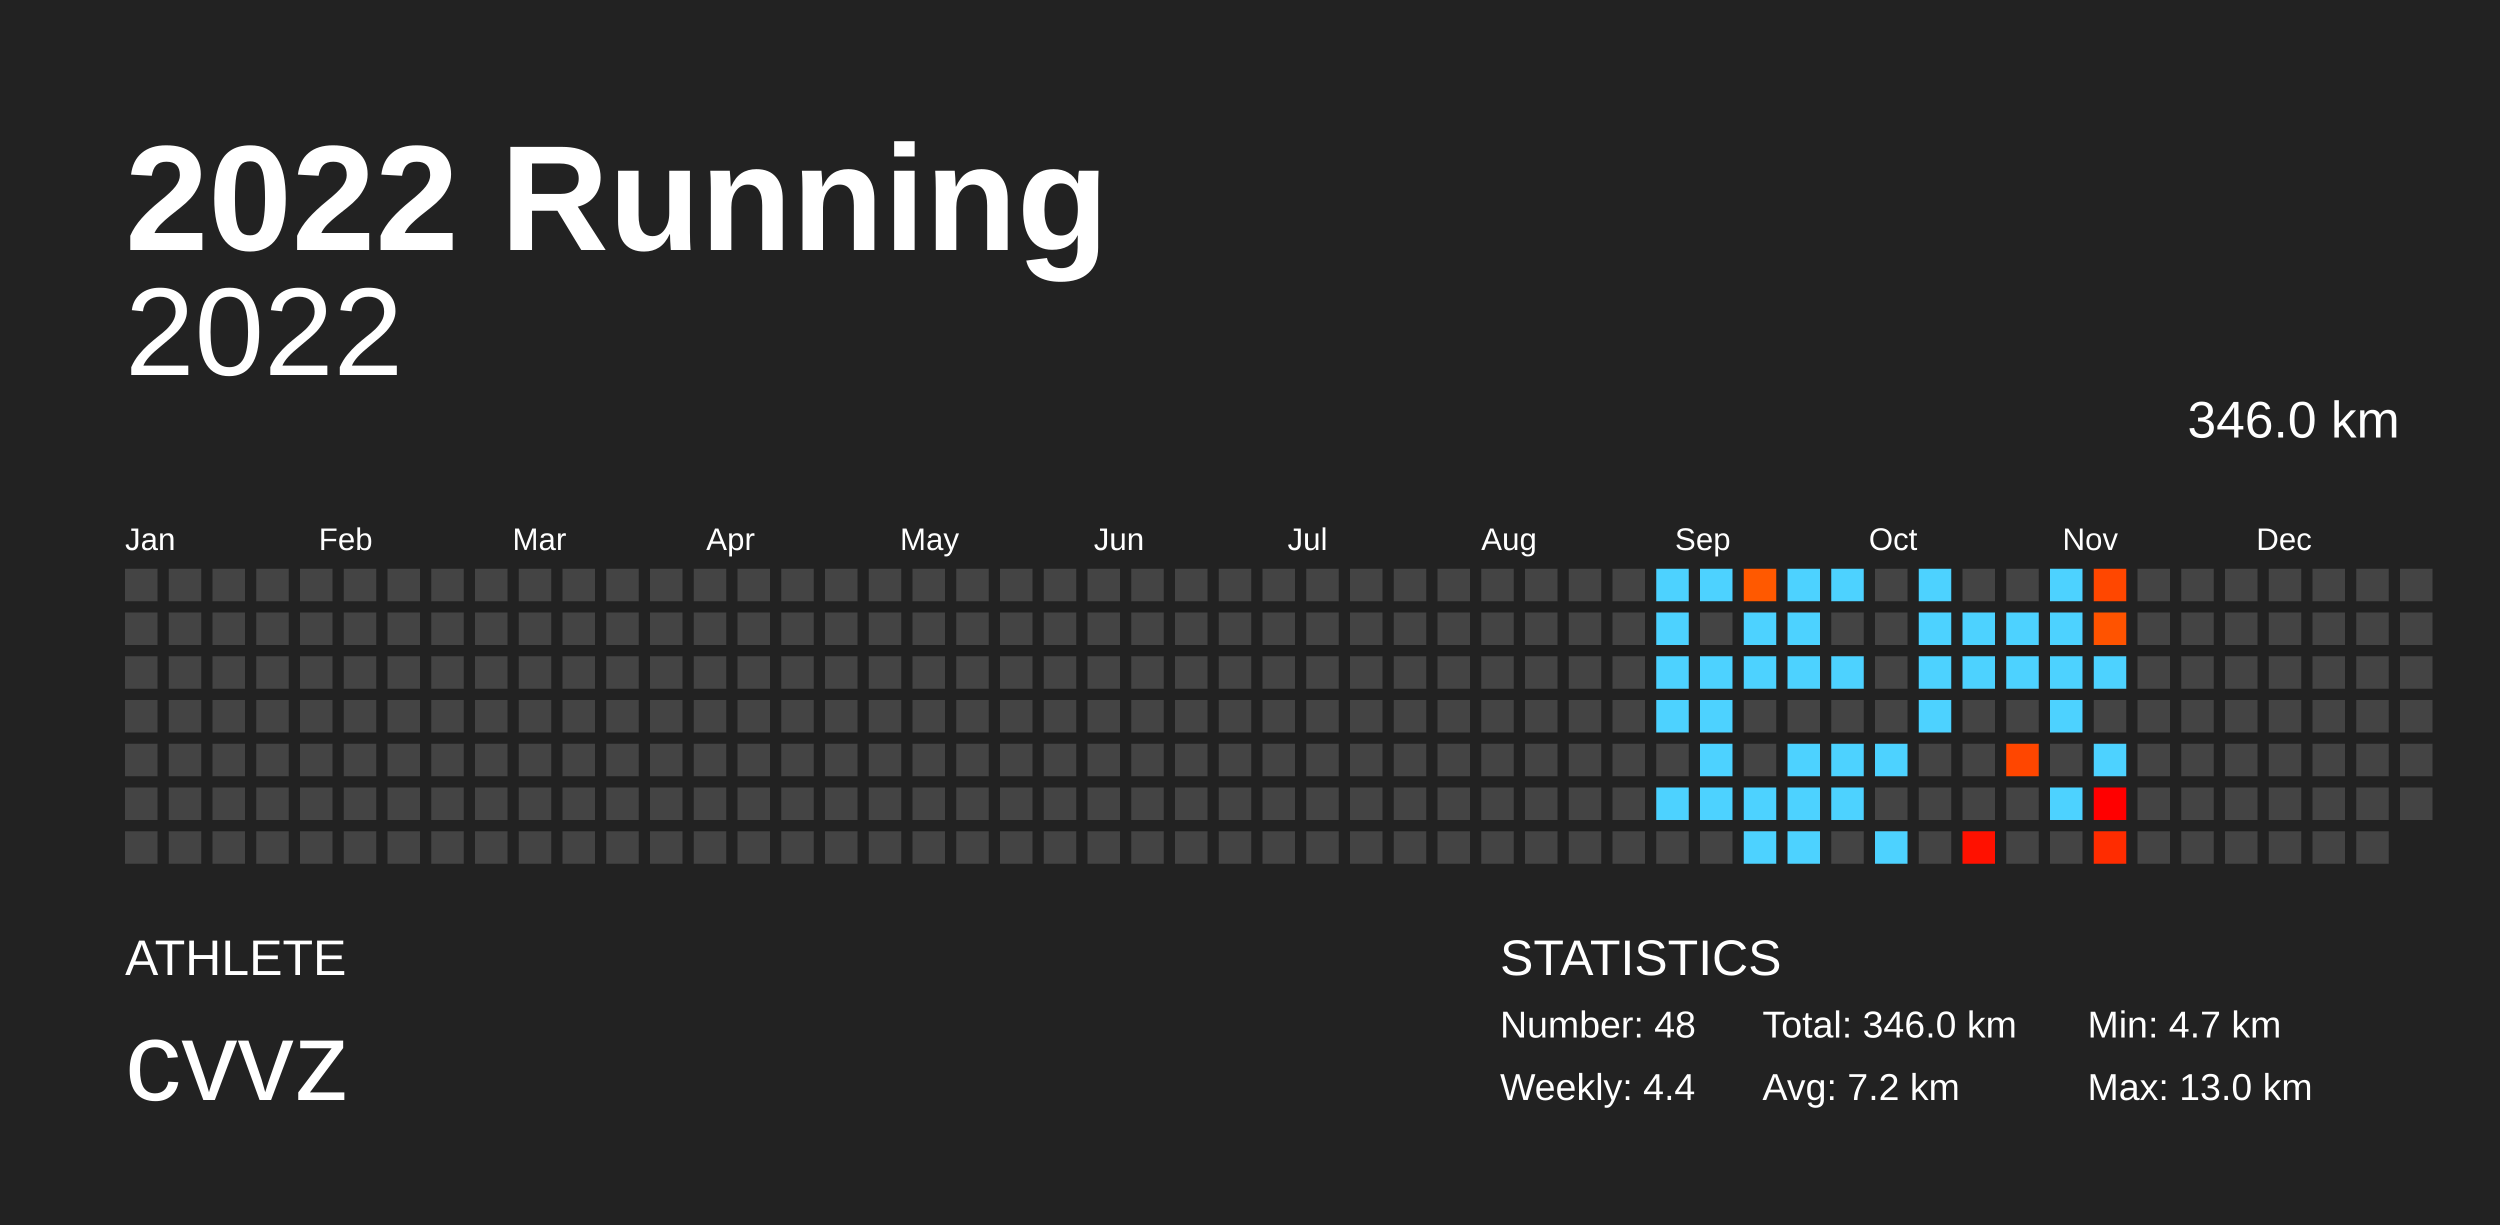
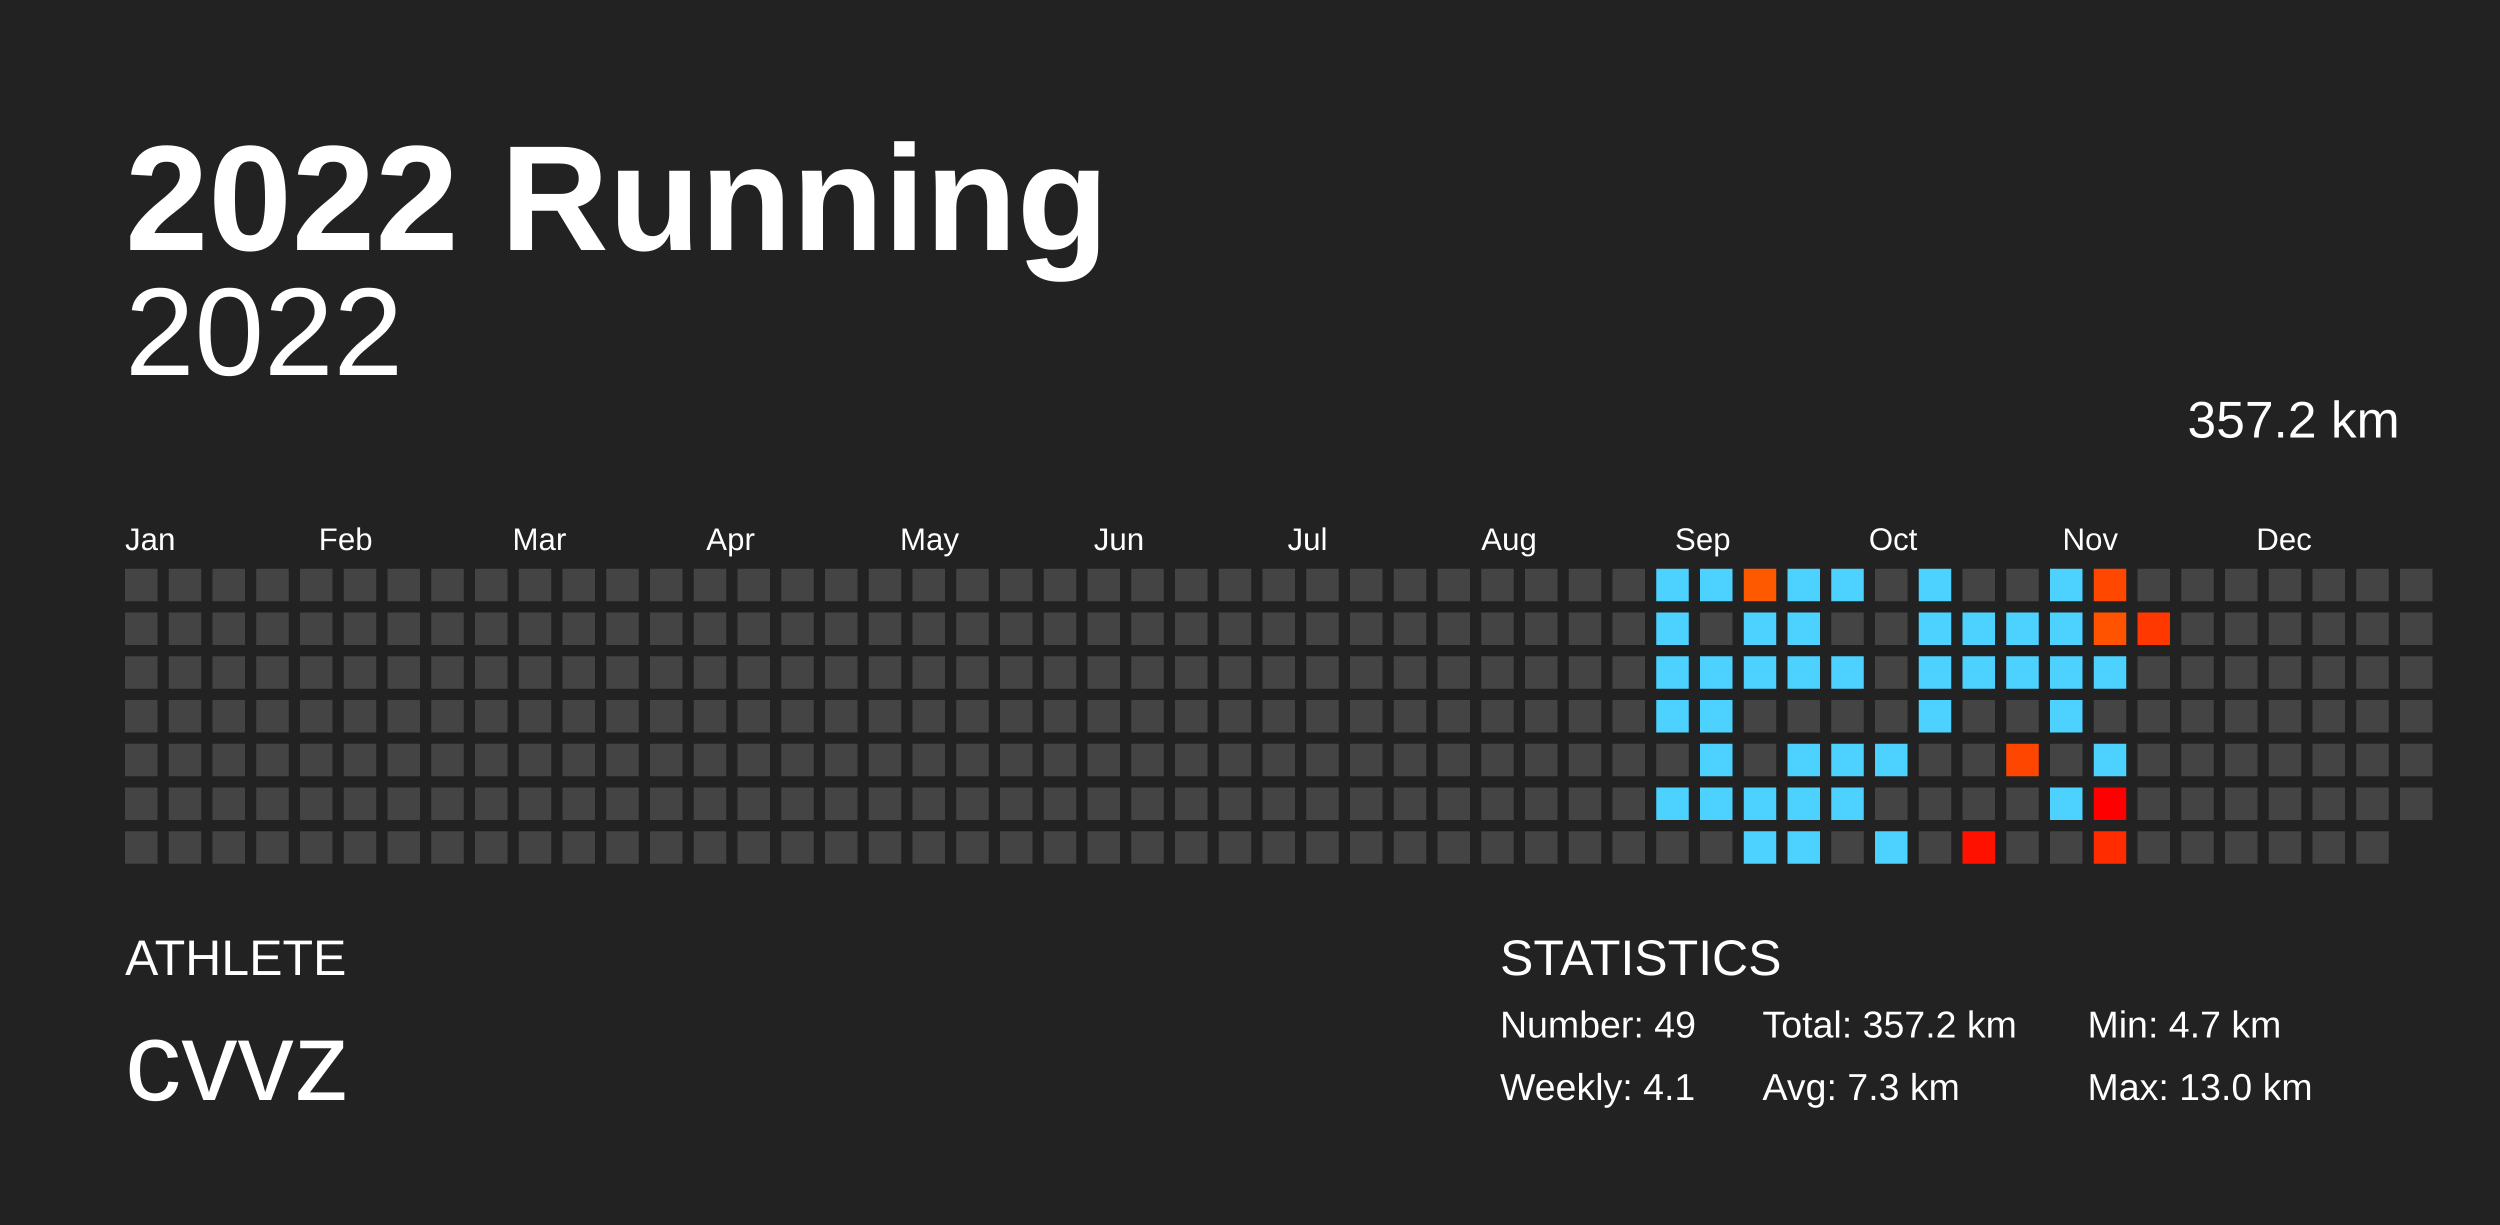
<svg xmlns="http://www.w3.org/2000/svg" baseProfile="full" height="98mm" version="1.1" viewBox="0,0,200,98" width="200mm">
  <defs />
  <rect fill="#222222" height="98" width="200" x="0" y="0" />
  <text fill="#FFFFFF" style="font-size:12px; font-family:Arial; font-weight:bold;" x="10" y="20">2022 Running</text>
  <text fill="#FFFFFF" style="font-size:4px; font-family:Arial" x="10" y="78">ATHLETE</text>
  <text fill="#FFFFFF" style="font-size:9px; font-family:Arial" x="10" y="88">cvvz</text>
  <text fill="#FFFFFF" style="font-size:4px; font-family:Arial" x="120" y="78">STATISTICS</text>
-   <text fill="#FFFFFF" style="font-size:3px; font-family:Arial" x="120" y="83">Number: 48</text>
-   <text fill="#FFFFFF" style="font-size:3px; font-family:Arial" x="120" y="88">Weekly: 4.4</text>
-   <text fill="#FFFFFF" style="font-size:3px; font-family:Arial" x="141" y="83">Total: 346.0 km</text>
-   <text fill="#FFFFFF" style="font-size:3px; font-family:Arial" x="141" y="88">Avg: 7.2 km</text>
+   <text fill="#FFFFFF" style="font-size:3px; font-family:Arial" x="120" y="83">Number: 49</text>
+   <text fill="#FFFFFF" style="font-size:3px; font-family:Arial" x="120" y="88">Weekly: 4.1</text>
+   <text fill="#FFFFFF" style="font-size:3px; font-family:Arial" x="141" y="83">Total: 357.2 km</text>
+   <text fill="#FFFFFF" style="font-size:3px; font-family:Arial" x="141" y="88">Avg: 7.3 km</text>
  <text fill="#FFFFFF" style="font-size:3px; font-family:Arial" x="167" y="83">Min: 4.7 km</text>
  <text fill="#FFFFFF" style="font-size:3px; font-family:Arial" x="167" y="88">Max: 13.0 km</text>
  <text alignment-baseline="hanging" fill="#FFFFFF" style="font-size:10.0px; font-family:Arial;" x="10" y="30">2022</text>
-   <text alignment-baseline="hanging" fill="#FFFFFF" style="font-size:4.125px; font-family:Arial;" x="175" y="35">346.0 km</text>
+   <text alignment-baseline="hanging" fill="#FFFFFF" style="font-size:4.125px; font-family:Arial;" x="175" y="35">357.2 km</text>
  <text fill="#FFFFFF" style="font-size:2.5px; font-family:Arial" x="10.0" y="44">Jan</text>
  <text fill="#FFFFFF" style="font-size:2.5px; font-family:Arial" x="25.5" y="44">Feb</text>
  <text fill="#FFFFFF" style="font-size:2.5px; font-family:Arial" x="41.0" y="44">Mar</text>
  <text fill="#FFFFFF" style="font-size:2.5px; font-family:Arial" x="56.5" y="44">Apr</text>
  <text fill="#FFFFFF" style="font-size:2.5px; font-family:Arial" x="72.0" y="44">May</text>
  <text fill="#FFFFFF" style="font-size:2.5px; font-family:Arial" x="87.5" y="44">Jun</text>
  <text fill="#FFFFFF" style="font-size:2.5px; font-family:Arial" x="103.0" y="44">Jul</text>
  <text fill="#FFFFFF" style="font-size:2.5px; font-family:Arial" x="118.5" y="44">Aug</text>
  <text fill="#FFFFFF" style="font-size:2.5px; font-family:Arial" x="134.0" y="44">Sep</text>
  <text fill="#FFFFFF" style="font-size:2.5px; font-family:Arial" x="149.5" y="44">Oct</text>
  <text fill="#FFFFFF" style="font-size:2.5px; font-family:Arial" x="165.0" y="44">Nov</text>
  <text fill="#FFFFFF" style="font-size:2.5px; font-family:Arial" x="180.5" y="44">Dec</text>
  <rect fill="#444444" height="2.6" width="2.6" x="10.0" y="45.5" />
  <rect fill="#444444" height="2.6" width="2.6" x="10.0" y="49.0" />
  <rect fill="#444444" height="2.6" width="2.6" x="10.0" y="52.5" />
  <rect fill="#444444" height="2.6" width="2.6" x="10.0" y="56.0" />
  <rect fill="#444444" height="2.6" width="2.6" x="10.0" y="59.5" />
  <rect fill="#444444" height="2.6" width="2.6" x="10.0" y="63.0" />
  <rect fill="#444444" height="2.6" width="2.6" x="10.0" y="66.5" />
  <rect fill="#444444" height="2.6" width="2.6" x="13.5" y="45.5" />
  <rect fill="#444444" height="2.6" width="2.6" x="13.5" y="49.0" />
  <rect fill="#444444" height="2.6" width="2.6" x="13.5" y="52.5" />
  <rect fill="#444444" height="2.6" width="2.6" x="13.5" y="56.0" />
  <rect fill="#444444" height="2.6" width="2.6" x="13.5" y="59.5" />
  <rect fill="#444444" height="2.6" width="2.6" x="13.5" y="63.0" />
  <rect fill="#444444" height="2.6" width="2.6" x="13.5" y="66.5" />
  <rect fill="#444444" height="2.6" width="2.6" x="17.0" y="45.5" />
  <rect fill="#444444" height="2.6" width="2.6" x="17.0" y="49.0" />
  <rect fill="#444444" height="2.6" width="2.6" x="17.0" y="52.5" />
  <rect fill="#444444" height="2.6" width="2.6" x="17.0" y="56.0" />
  <rect fill="#444444" height="2.6" width="2.6" x="17.0" y="59.5" />
  <rect fill="#444444" height="2.6" width="2.6" x="17.0" y="63.0" />
  <rect fill="#444444" height="2.6" width="2.6" x="17.0" y="66.5" />
  <rect fill="#444444" height="2.6" width="2.6" x="20.5" y="45.5" />
  <rect fill="#444444" height="2.6" width="2.6" x="20.5" y="49.0" />
  <rect fill="#444444" height="2.6" width="2.6" x="20.5" y="52.5" />
  <rect fill="#444444" height="2.6" width="2.6" x="20.5" y="56.0" />
  <rect fill="#444444" height="2.6" width="2.6" x="20.5" y="59.5" />
  <rect fill="#444444" height="2.6" width="2.6" x="20.5" y="63.0" />
  <rect fill="#444444" height="2.6" width="2.6" x="20.5" y="66.5" />
  <rect fill="#444444" height="2.6" width="2.6" x="24.0" y="45.5" />
  <rect fill="#444444" height="2.6" width="2.6" x="24.0" y="49.0" />
  <rect fill="#444444" height="2.6" width="2.6" x="24.0" y="52.5" />
  <rect fill="#444444" height="2.6" width="2.6" x="24.0" y="56.0" />
  <rect fill="#444444" height="2.6" width="2.6" x="24.0" y="59.5" />
  <rect fill="#444444" height="2.6" width="2.6" x="24.0" y="63.0" />
  <rect fill="#444444" height="2.6" width="2.6" x="24.0" y="66.5" />
  <rect fill="#444444" height="2.6" width="2.6" x="27.5" y="45.5" />
  <rect fill="#444444" height="2.6" width="2.6" x="27.5" y="49.0" />
  <rect fill="#444444" height="2.6" width="2.6" x="27.5" y="52.5" />
  <rect fill="#444444" height="2.6" width="2.6" x="27.5" y="56.0" />
  <rect fill="#444444" height="2.6" width="2.6" x="27.5" y="59.5" />
  <rect fill="#444444" height="2.6" width="2.6" x="27.5" y="63.0" />
  <rect fill="#444444" height="2.6" width="2.6" x="27.5" y="66.5" />
  <rect fill="#444444" height="2.6" width="2.6" x="31.0" y="45.5" />
  <rect fill="#444444" height="2.6" width="2.6" x="31.0" y="49.0" />
  <rect fill="#444444" height="2.6" width="2.6" x="31.0" y="52.5" />
  <rect fill="#444444" height="2.6" width="2.6" x="31.0" y="56.0" />
  <rect fill="#444444" height="2.6" width="2.6" x="31.0" y="59.5" />
  <rect fill="#444444" height="2.6" width="2.6" x="31.0" y="63.0" />
  <rect fill="#444444" height="2.6" width="2.6" x="31.0" y="66.5" />
  <rect fill="#444444" height="2.6" width="2.6" x="34.5" y="45.5" />
  <rect fill="#444444" height="2.6" width="2.6" x="34.5" y="49.0" />
  <rect fill="#444444" height="2.6" width="2.6" x="34.5" y="52.5" />
  <rect fill="#444444" height="2.6" width="2.6" x="34.5" y="56.0" />
  <rect fill="#444444" height="2.6" width="2.6" x="34.5" y="59.5" />
  <rect fill="#444444" height="2.6" width="2.6" x="34.5" y="63.0" />
  <rect fill="#444444" height="2.6" width="2.6" x="34.5" y="66.5" />
  <rect fill="#444444" height="2.6" width="2.6" x="38.0" y="45.5" />
  <rect fill="#444444" height="2.6" width="2.6" x="38.0" y="49.0" />
  <rect fill="#444444" height="2.6" width="2.6" x="38.0" y="52.5" />
  <rect fill="#444444" height="2.6" width="2.6" x="38.0" y="56.0" />
  <rect fill="#444444" height="2.6" width="2.6" x="38.0" y="59.5" />
  <rect fill="#444444" height="2.6" width="2.6" x="38.0" y="63.0" />
  <rect fill="#444444" height="2.6" width="2.6" x="38.0" y="66.5" />
  <rect fill="#444444" height="2.6" width="2.6" x="41.5" y="45.5" />
  <rect fill="#444444" height="2.6" width="2.6" x="41.5" y="49.0" />
  <rect fill="#444444" height="2.6" width="2.6" x="41.5" y="52.5" />
  <rect fill="#444444" height="2.6" width="2.6" x="41.5" y="56.0" />
  <rect fill="#444444" height="2.6" width="2.6" x="41.5" y="59.5" />
  <rect fill="#444444" height="2.6" width="2.6" x="41.5" y="63.0" />
  <rect fill="#444444" height="2.6" width="2.6" x="41.5" y="66.5" />
  <rect fill="#444444" height="2.6" width="2.6" x="45.0" y="45.5" />
  <rect fill="#444444" height="2.6" width="2.6" x="45.0" y="49.0" />
  <rect fill="#444444" height="2.6" width="2.6" x="45.0" y="52.5" />
  <rect fill="#444444" height="2.6" width="2.6" x="45.0" y="56.0" />
  <rect fill="#444444" height="2.6" width="2.6" x="45.0" y="59.5" />
  <rect fill="#444444" height="2.6" width="2.6" x="45.0" y="63.0" />
  <rect fill="#444444" height="2.6" width="2.6" x="45.0" y="66.5" />
  <rect fill="#444444" height="2.6" width="2.6" x="48.5" y="45.5" />
  <rect fill="#444444" height="2.6" width="2.6" x="48.5" y="49.0" />
  <rect fill="#444444" height="2.6" width="2.6" x="48.5" y="52.5" />
  <rect fill="#444444" height="2.6" width="2.6" x="48.5" y="56.0" />
  <rect fill="#444444" height="2.6" width="2.6" x="48.5" y="59.5" />
  <rect fill="#444444" height="2.6" width="2.6" x="48.5" y="63.0" />
  <rect fill="#444444" height="2.6" width="2.6" x="48.5" y="66.5" />
  <rect fill="#444444" height="2.6" width="2.6" x="52.0" y="45.5" />
  <rect fill="#444444" height="2.6" width="2.6" x="52.0" y="49.0" />
  <rect fill="#444444" height="2.6" width="2.6" x="52.0" y="52.5" />
  <rect fill="#444444" height="2.6" width="2.6" x="52.0" y="56.0" />
  <rect fill="#444444" height="2.6" width="2.6" x="52.0" y="59.5" />
  <rect fill="#444444" height="2.6" width="2.6" x="52.0" y="63.0" />
  <rect fill="#444444" height="2.6" width="2.6" x="52.0" y="66.5" />
  <rect fill="#444444" height="2.6" width="2.6" x="55.5" y="45.5" />
  <rect fill="#444444" height="2.6" width="2.6" x="55.5" y="49.0" />
  <rect fill="#444444" height="2.6" width="2.6" x="55.5" y="52.5" />
  <rect fill="#444444" height="2.6" width="2.6" x="55.5" y="56.0" />
  <rect fill="#444444" height="2.6" width="2.6" x="55.5" y="59.5" />
  <rect fill="#444444" height="2.6" width="2.6" x="55.5" y="63.0" />
  <rect fill="#444444" height="2.6" width="2.6" x="55.5" y="66.5" />
  <rect fill="#444444" height="2.6" width="2.6" x="59.0" y="45.5" />
  <rect fill="#444444" height="2.6" width="2.6" x="59.0" y="49.0" />
  <rect fill="#444444" height="2.6" width="2.6" x="59.0" y="52.5" />
  <rect fill="#444444" height="2.6" width="2.6" x="59.0" y="56.0" />
  <rect fill="#444444" height="2.6" width="2.6" x="59.0" y="59.5" />
  <rect fill="#444444" height="2.6" width="2.6" x="59.0" y="63.0" />
  <rect fill="#444444" height="2.6" width="2.6" x="59.0" y="66.5" />
  <rect fill="#444444" height="2.6" width="2.6" x="62.5" y="45.5" />
  <rect fill="#444444" height="2.6" width="2.6" x="62.5" y="49.0" />
  <rect fill="#444444" height="2.6" width="2.6" x="62.5" y="52.5" />
  <rect fill="#444444" height="2.6" width="2.6" x="62.5" y="56.0" />
  <rect fill="#444444" height="2.6" width="2.6" x="62.5" y="59.5" />
  <rect fill="#444444" height="2.6" width="2.6" x="62.5" y="63.0" />
  <rect fill="#444444" height="2.6" width="2.6" x="62.5" y="66.5" />
  <rect fill="#444444" height="2.6" width="2.6" x="66.0" y="45.5" />
  <rect fill="#444444" height="2.6" width="2.6" x="66.0" y="49.0" />
  <rect fill="#444444" height="2.6" width="2.6" x="66.0" y="52.5" />
  <rect fill="#444444" height="2.6" width="2.6" x="66.0" y="56.0" />
  <rect fill="#444444" height="2.6" width="2.6" x="66.0" y="59.5" />
  <rect fill="#444444" height="2.6" width="2.6" x="66.0" y="63.0" />
  <rect fill="#444444" height="2.6" width="2.6" x="66.0" y="66.5" />
  <rect fill="#444444" height="2.6" width="2.6" x="69.5" y="45.5" />
  <rect fill="#444444" height="2.6" width="2.6" x="69.5" y="49.0" />
  <rect fill="#444444" height="2.6" width="2.6" x="69.5" y="52.5" />
  <rect fill="#444444" height="2.6" width="2.6" x="69.5" y="56.0" />
  <rect fill="#444444" height="2.6" width="2.6" x="69.5" y="59.5" />
  <rect fill="#444444" height="2.6" width="2.6" x="69.5" y="63.0" />
  <rect fill="#444444" height="2.6" width="2.6" x="69.5" y="66.5" />
  <rect fill="#444444" height="2.6" width="2.6" x="73.0" y="45.5" />
  <rect fill="#444444" height="2.6" width="2.6" x="73.0" y="49.0" />
  <rect fill="#444444" height="2.6" width="2.6" x="73.0" y="52.5" />
  <rect fill="#444444" height="2.6" width="2.6" x="73.0" y="56.0" />
  <rect fill="#444444" height="2.6" width="2.6" x="73.0" y="59.5" />
  <rect fill="#444444" height="2.6" width="2.6" x="73.0" y="63.0" />
  <rect fill="#444444" height="2.6" width="2.6" x="73.0" y="66.5" />
  <rect fill="#444444" height="2.6" width="2.6" x="76.5" y="45.5" />
  <rect fill="#444444" height="2.6" width="2.6" x="76.5" y="49.0" />
  <rect fill="#444444" height="2.6" width="2.6" x="76.5" y="52.5" />
  <rect fill="#444444" height="2.6" width="2.6" x="76.5" y="56.0" />
  <rect fill="#444444" height="2.6" width="2.6" x="76.5" y="59.5" />
  <rect fill="#444444" height="2.6" width="2.6" x="76.5" y="63.0" />
  <rect fill="#444444" height="2.6" width="2.6" x="76.5" y="66.5" />
  <rect fill="#444444" height="2.6" width="2.6" x="80.0" y="45.5" />
  <rect fill="#444444" height="2.6" width="2.6" x="80.0" y="49.0" />
  <rect fill="#444444" height="2.6" width="2.6" x="80.0" y="52.5" />
  <rect fill="#444444" height="2.6" width="2.6" x="80.0" y="56.0" />
  <rect fill="#444444" height="2.6" width="2.6" x="80.0" y="59.5" />
  <rect fill="#444444" height="2.6" width="2.6" x="80.0" y="63.0" />
  <rect fill="#444444" height="2.6" width="2.6" x="80.0" y="66.5" />
  <rect fill="#444444" height="2.6" width="2.6" x="83.5" y="45.5" />
  <rect fill="#444444" height="2.6" width="2.6" x="83.5" y="49.0" />
  <rect fill="#444444" height="2.6" width="2.6" x="83.5" y="52.5" />
  <rect fill="#444444" height="2.6" width="2.6" x="83.5" y="56.0" />
  <rect fill="#444444" height="2.6" width="2.6" x="83.5" y="59.5" />
  <rect fill="#444444" height="2.6" width="2.6" x="83.5" y="63.0" />
  <rect fill="#444444" height="2.6" width="2.6" x="83.5" y="66.5" />
  <rect fill="#444444" height="2.6" width="2.6" x="87.0" y="45.5" />
  <rect fill="#444444" height="2.6" width="2.6" x="87.0" y="49.0" />
  <rect fill="#444444" height="2.6" width="2.6" x="87.0" y="52.5" />
  <rect fill="#444444" height="2.6" width="2.6" x="87.0" y="56.0" />
  <rect fill="#444444" height="2.6" width="2.6" x="87.0" y="59.5" />
  <rect fill="#444444" height="2.6" width="2.6" x="87.0" y="63.0" />
  <rect fill="#444444" height="2.6" width="2.6" x="87.0" y="66.5" />
  <rect fill="#444444" height="2.6" width="2.6" x="90.5" y="45.5" />
  <rect fill="#444444" height="2.6" width="2.6" x="90.5" y="49.0" />
  <rect fill="#444444" height="2.6" width="2.6" x="90.5" y="52.5" />
  <rect fill="#444444" height="2.6" width="2.6" x="90.5" y="56.0" />
  <rect fill="#444444" height="2.6" width="2.6" x="90.5" y="59.5" />
  <rect fill="#444444" height="2.6" width="2.6" x="90.5" y="63.0" />
  <rect fill="#444444" height="2.6" width="2.6" x="90.5" y="66.5" />
  <rect fill="#444444" height="2.6" width="2.6" x="94.0" y="45.5" />
  <rect fill="#444444" height="2.6" width="2.6" x="94.0" y="49.0" />
  <rect fill="#444444" height="2.6" width="2.6" x="94.0" y="52.5" />
  <rect fill="#444444" height="2.6" width="2.6" x="94.0" y="56.0" />
  <rect fill="#444444" height="2.6" width="2.6" x="94.0" y="59.5" />
  <rect fill="#444444" height="2.6" width="2.6" x="94.0" y="63.0" />
  <rect fill="#444444" height="2.6" width="2.6" x="94.0" y="66.5" />
  <rect fill="#444444" height="2.6" width="2.6" x="97.5" y="45.5" />
  <rect fill="#444444" height="2.6" width="2.6" x="97.5" y="49.0" />
  <rect fill="#444444" height="2.6" width="2.6" x="97.5" y="52.5" />
  <rect fill="#444444" height="2.6" width="2.6" x="97.5" y="56.0" />
  <rect fill="#444444" height="2.6" width="2.6" x="97.5" y="59.5" />
  <rect fill="#444444" height="2.6" width="2.6" x="97.5" y="63.0" />
  <rect fill="#444444" height="2.6" width="2.6" x="97.5" y="66.5" />
  <rect fill="#444444" height="2.6" width="2.6" x="101.0" y="45.5" />
  <rect fill="#444444" height="2.6" width="2.6" x="101.0" y="49.0" />
  <rect fill="#444444" height="2.6" width="2.6" x="101.0" y="52.5" />
  <rect fill="#444444" height="2.6" width="2.6" x="101.0" y="56.0" />
  <rect fill="#444444" height="2.6" width="2.6" x="101.0" y="59.5" />
  <rect fill="#444444" height="2.6" width="2.6" x="101.0" y="63.0" />
  <rect fill="#444444" height="2.6" width="2.6" x="101.0" y="66.5" />
  <rect fill="#444444" height="2.6" width="2.6" x="104.5" y="45.5" />
  <rect fill="#444444" height="2.6" width="2.6" x="104.5" y="49.0" />
  <rect fill="#444444" height="2.6" width="2.6" x="104.5" y="52.5" />
  <rect fill="#444444" height="2.6" width="2.6" x="104.5" y="56.0" />
  <rect fill="#444444" height="2.6" width="2.6" x="104.5" y="59.5" />
  <rect fill="#444444" height="2.6" width="2.6" x="104.5" y="63.0" />
  <rect fill="#444444" height="2.6" width="2.6" x="104.5" y="66.5" />
  <rect fill="#444444" height="2.6" width="2.6" x="108.0" y="45.5" />
  <rect fill="#444444" height="2.6" width="2.6" x="108.0" y="49.0" />
  <rect fill="#444444" height="2.6" width="2.6" x="108.0" y="52.5" />
  <rect fill="#444444" height="2.6" width="2.6" x="108.0" y="56.0" />
  <rect fill="#444444" height="2.6" width="2.6" x="108.0" y="59.5" />
  <rect fill="#444444" height="2.6" width="2.6" x="108.0" y="63.0" />
  <rect fill="#444444" height="2.6" width="2.6" x="108.0" y="66.5" />
  <rect fill="#444444" height="2.6" width="2.6" x="111.5" y="45.5" />
  <rect fill="#444444" height="2.6" width="2.6" x="111.5" y="49.0" />
  <rect fill="#444444" height="2.6" width="2.6" x="111.5" y="52.5" />
  <rect fill="#444444" height="2.6" width="2.6" x="111.5" y="56.0" />
  <rect fill="#444444" height="2.6" width="2.6" x="111.5" y="59.5" />
  <rect fill="#444444" height="2.6" width="2.6" x="111.5" y="63.0" />
  <rect fill="#444444" height="2.6" width="2.6" x="111.5" y="66.5" />
  <rect fill="#444444" height="2.6" width="2.6" x="115.0" y="45.5" />
  <rect fill="#444444" height="2.6" width="2.6" x="115.0" y="49.0" />
  <rect fill="#444444" height="2.6" width="2.6" x="115.0" y="52.5" />
  <rect fill="#444444" height="2.6" width="2.6" x="115.0" y="56.0" />
  <rect fill="#444444" height="2.6" width="2.6" x="115.0" y="59.5" />
  <rect fill="#444444" height="2.6" width="2.6" x="115.0" y="63.0" />
  <rect fill="#444444" height="2.6" width="2.6" x="115.0" y="66.5" />
  <rect fill="#444444" height="2.6" width="2.6" x="118.5" y="45.5" />
  <rect fill="#444444" height="2.6" width="2.6" x="118.5" y="49.0" />
  <rect fill="#444444" height="2.6" width="2.6" x="118.5" y="52.5" />
  <rect fill="#444444" height="2.6" width="2.6" x="118.5" y="56.0" />
  <rect fill="#444444" height="2.6" width="2.6" x="118.5" y="59.5" />
  <rect fill="#444444" height="2.6" width="2.6" x="118.5" y="63.0" />
  <rect fill="#444444" height="2.6" width="2.6" x="118.5" y="66.5" />
  <rect fill="#444444" height="2.6" width="2.6" x="122.0" y="45.5" />
  <rect fill="#444444" height="2.6" width="2.6" x="122.0" y="49.0" />
  <rect fill="#444444" height="2.6" width="2.6" x="122.0" y="52.5" />
  <rect fill="#444444" height="2.6" width="2.6" x="122.0" y="56.0" />
  <rect fill="#444444" height="2.6" width="2.6" x="122.0" y="59.5" />
  <rect fill="#444444" height="2.6" width="2.6" x="122.0" y="63.0" />
  <rect fill="#444444" height="2.6" width="2.6" x="122.0" y="66.5" />
  <rect fill="#444444" height="2.6" width="2.6" x="125.5" y="45.5" />
  <rect fill="#444444" height="2.6" width="2.6" x="125.5" y="49.0" />
  <rect fill="#444444" height="2.6" width="2.6" x="125.5" y="52.5" />
  <rect fill="#444444" height="2.6" width="2.6" x="125.5" y="56.0" />
  <rect fill="#444444" height="2.6" width="2.6" x="125.5" y="59.5" />
  <rect fill="#444444" height="2.6" width="2.6" x="125.5" y="63.0" />
  <rect fill="#444444" height="2.6" width="2.6" x="125.5" y="66.5" />
  <rect fill="#444444" height="2.6" width="2.6" x="129.0" y="45.5" />
  <rect fill="#444444" height="2.6" width="2.6" x="129.0" y="49.0" />
  <rect fill="#444444" height="2.6" width="2.6" x="129.0" y="52.5" />
  <rect fill="#444444" height="2.6" width="2.6" x="129.0" y="56.0" />
  <rect fill="#444444" height="2.6" width="2.6" x="129.0" y="59.5" />
  <rect fill="#444444" height="2.6" width="2.6" x="129.0" y="63.0" />
  <rect fill="#444444" height="2.6" width="2.6" x="129.0" y="66.5" />
  <rect fill="#4dd2ff" height="2.6" width="2.6" x="132.5" y="45.5" />
  <rect fill="#4dd2ff" height="2.6" width="2.6" x="132.5" y="49.0" />
  <rect fill="#4dd2ff" height="2.6" width="2.6" x="132.5" y="52.5" />
  <rect fill="#4dd2ff" height="2.6" width="2.6" x="132.5" y="56.0" />
  <rect fill="#444444" height="2.6" width="2.6" x="132.5" y="59.5" />
  <rect fill="#4dd2ff" height="2.6" width="2.6" x="132.5" y="63.0" />
  <rect fill="#444444" height="2.6" width="2.6" x="132.5" y="66.5" />
  <rect fill="#4dd2ff" height="2.6" width="2.6" x="136.0" y="45.5" />
  <rect fill="#444444" height="2.6" width="2.6" x="136.0" y="49.0" />
  <rect fill="#4dd2ff" height="2.6" width="2.6" x="136.0" y="52.5" />
  <rect fill="#4dd2ff" height="2.6" width="2.6" x="136.0" y="56.0" />
  <rect fill="#4dd2ff" height="2.6" width="2.6" x="136.0" y="59.5" />
  <rect fill="#4dd2ff" height="2.6" width="2.6" x="136.0" y="63.0" />
  <rect fill="#444444" height="2.6" width="2.6" x="136.0" y="66.5" />
  <rect fill="#ff5900" height="2.6" width="2.6" x="139.5" y="45.5" />
  <rect fill="#4dd2ff" height="2.6" width="2.6" x="139.5" y="49.0" />
  <rect fill="#4dd2ff" height="2.6" width="2.6" x="139.5" y="52.5" />
  <rect fill="#444444" height="2.6" width="2.6" x="139.5" y="56.0" />
  <rect fill="#444444" height="2.6" width="2.6" x="139.5" y="59.5" />
  <rect fill="#4dd2ff" height="2.6" width="2.6" x="139.5" y="63.0" />
  <rect fill="#4dd2ff" height="2.6" width="2.6" x="139.5" y="66.5" />
  <rect fill="#4dd2ff" height="2.6" width="2.6" x="143.0" y="45.5" />
  <rect fill="#4dd2ff" height="2.6" width="2.6" x="143.0" y="49.0" />
  <rect fill="#4dd2ff" height="2.6" width="2.6" x="143.0" y="52.5" />
  <rect fill="#444444" height="2.6" width="2.6" x="143.0" y="56.0" />
  <rect fill="#4dd2ff" height="2.6" width="2.6" x="143.0" y="59.5" />
  <rect fill="#4dd2ff" height="2.6" width="2.6" x="143.0" y="63.0" />
  <rect fill="#4dd2ff" height="2.6" width="2.6" x="143.0" y="66.5" />
  <rect fill="#4dd2ff" height="2.6" width="2.6" x="146.5" y="45.5" />
  <rect fill="#444444" height="2.6" width="2.6" x="146.5" y="49.0" />
  <rect fill="#4dd2ff" height="2.6" width="2.6" x="146.5" y="52.5" />
  <rect fill="#444444" height="2.6" width="2.6" x="146.5" y="56.0" />
  <rect fill="#4dd2ff" height="2.6" width="2.6" x="146.5" y="59.5" />
  <rect fill="#4dd2ff" height="2.6" width="2.6" x="146.5" y="63.0" />
  <rect fill="#444444" height="2.6" width="2.6" x="146.5" y="66.5" />
  <rect fill="#444444" height="2.6" width="2.6" x="150.0" y="45.5" />
  <rect fill="#444444" height="2.6" width="2.6" x="150.0" y="49.0" />
  <rect fill="#444444" height="2.6" width="2.6" x="150.0" y="52.5" />
  <rect fill="#444444" height="2.6" width="2.6" x="150.0" y="56.0" />
  <rect fill="#4dd2ff" height="2.6" width="2.6" x="150.0" y="59.5" />
  <rect fill="#444444" height="2.6" width="2.6" x="150.0" y="63.0" />
  <rect fill="#4dd2ff" height="2.6" width="2.6" x="150.0" y="66.5" />
  <rect fill="#4dd2ff" height="2.6" width="2.6" x="153.5" y="45.5" />
  <rect fill="#4dd2ff" height="2.6" width="2.6" x="153.5" y="49.0" />
  <rect fill="#4dd2ff" height="2.6" width="2.6" x="153.5" y="52.5" />
  <rect fill="#4dd2ff" height="2.6" width="2.6" x="153.5" y="56.0" />
  <rect fill="#444444" height="2.6" width="2.6" x="153.5" y="59.5" />
  <rect fill="#444444" height="2.6" width="2.6" x="153.5" y="63.0" />
  <rect fill="#444444" height="2.6" width="2.6" x="153.5" y="66.5" />
  <rect fill="#444444" height="2.6" width="2.6" x="157.0" y="45.5" />
  <rect fill="#4dd2ff" height="2.6" width="2.6" x="157.0" y="49.0" />
  <rect fill="#4dd2ff" height="2.6" width="2.6" x="157.0" y="52.5" />
  <rect fill="#444444" height="2.6" width="2.6" x="157.0" y="56.0" />
  <rect fill="#444444" height="2.6" width="2.6" x="157.0" y="59.5" />
  <rect fill="#444444" height="2.6" width="2.6" x="157.0" y="63.0" />
  <rect fill="#ff1100" height="2.6" width="2.6" x="157.0" y="66.5" />
  <rect fill="#444444" height="2.6" width="2.6" x="160.5" y="45.5" />
  <rect fill="#4dd2ff" height="2.6" width="2.6" x="160.5" y="49.0" />
  <rect fill="#4dd2ff" height="2.6" width="2.6" x="160.5" y="52.5" />
  <rect fill="#444444" height="2.6" width="2.6" x="160.5" y="56.0" />
  <rect fill="#ff4600" height="2.6" width="2.6" x="160.5" y="59.5" />
  <rect fill="#444444" height="2.6" width="2.6" x="160.5" y="63.0" />
  <rect fill="#444444" height="2.6" width="2.6" x="160.5" y="66.5" />
  <rect fill="#4dd2ff" height="2.6" width="2.6" x="164.0" y="45.5" />
  <rect fill="#4dd2ff" height="2.6" width="2.6" x="164.0" y="49.0" />
  <rect fill="#4dd2ff" height="2.6" width="2.6" x="164.0" y="52.5" />
  <rect fill="#4dd2ff" height="2.6" width="2.6" x="164.0" y="56.0" />
  <rect fill="#444444" height="2.6" width="2.6" x="164.0" y="59.5" />
  <rect fill="#4dd2ff" height="2.6" width="2.6" x="164.0" y="63.0" />
  <rect fill="#444444" height="2.6" width="2.6" x="164.0" y="66.5" />
  <rect fill="#ff4700" height="2.6" width="2.6" x="167.5" y="45.5" />
  <rect fill="#ff5300" height="2.6" width="2.6" x="167.5" y="49.0" />
  <rect fill="#4dd2ff" height="2.6" width="2.6" x="167.5" y="52.5" />
  <rect fill="#444444" height="2.6" width="2.6" x="167.5" y="56.0" />
  <rect fill="#4dd2ff" height="2.6" width="2.6" x="167.5" y="59.5" />
  <rect fill="#ff0000" height="2.6" width="2.6" x="167.5" y="63.0" />
  <rect fill="#ff2c00" height="2.6" width="2.6" x="167.5" y="66.5" />
  <rect fill="#444444" height="2.6" width="2.6" x="171.0" y="45.5" />
-   <rect fill="#444444" height="2.6" width="2.6" x="171.0" y="49.0" />
+   <rect fill="#ff3800" height="2.6" width="2.6" x="171.0" y="49.0" />
  <rect fill="#444444" height="2.6" width="2.6" x="171.0" y="52.5" />
  <rect fill="#444444" height="2.6" width="2.6" x="171.0" y="56.0" />
  <rect fill="#444444" height="2.6" width="2.6" x="171.0" y="59.5" />
  <rect fill="#444444" height="2.6" width="2.6" x="171.0" y="63.0" />
  <rect fill="#444444" height="2.6" width="2.6" x="171.0" y="66.5" />
  <rect fill="#444444" height="2.6" width="2.6" x="174.5" y="45.5" />
  <rect fill="#444444" height="2.6" width="2.6" x="174.5" y="49.0" />
  <rect fill="#444444" height="2.6" width="2.6" x="174.5" y="52.5" />
  <rect fill="#444444" height="2.6" width="2.6" x="174.5" y="56.0" />
  <rect fill="#444444" height="2.6" width="2.6" x="174.5" y="59.5" />
  <rect fill="#444444" height="2.6" width="2.6" x="174.5" y="63.0" />
  <rect fill="#444444" height="2.6" width="2.6" x="174.5" y="66.5" />
  <rect fill="#444444" height="2.6" width="2.6" x="178.0" y="45.5" />
  <rect fill="#444444" height="2.6" width="2.6" x="178.0" y="49.0" />
  <rect fill="#444444" height="2.6" width="2.6" x="178.0" y="52.5" />
  <rect fill="#444444" height="2.6" width="2.6" x="178.0" y="56.0" />
  <rect fill="#444444" height="2.6" width="2.6" x="178.0" y="59.5" />
  <rect fill="#444444" height="2.6" width="2.6" x="178.0" y="63.0" />
  <rect fill="#444444" height="2.6" width="2.6" x="178.0" y="66.5" />
  <rect fill="#444444" height="2.6" width="2.6" x="181.5" y="45.5" />
  <rect fill="#444444" height="2.6" width="2.6" x="181.5" y="49.0" />
  <rect fill="#444444" height="2.6" width="2.6" x="181.5" y="52.5" />
  <rect fill="#444444" height="2.6" width="2.6" x="181.5" y="56.0" />
  <rect fill="#444444" height="2.6" width="2.6" x="181.5" y="59.5" />
  <rect fill="#444444" height="2.6" width="2.6" x="181.5" y="63.0" />
  <rect fill="#444444" height="2.6" width="2.6" x="181.5" y="66.5" />
  <rect fill="#444444" height="2.6" width="2.6" x="185.0" y="45.5" />
  <rect fill="#444444" height="2.6" width="2.6" x="185.0" y="49.0" />
  <rect fill="#444444" height="2.6" width="2.6" x="185.0" y="52.5" />
  <rect fill="#444444" height="2.6" width="2.6" x="185.0" y="56.0" />
  <rect fill="#444444" height="2.6" width="2.6" x="185.0" y="59.5" />
  <rect fill="#444444" height="2.6" width="2.6" x="185.0" y="63.0" />
  <rect fill="#444444" height="2.6" width="2.6" x="185.0" y="66.5" />
  <rect fill="#444444" height="2.6" width="2.6" x="188.5" y="45.5" />
  <rect fill="#444444" height="2.6" width="2.6" x="188.5" y="49.0" />
  <rect fill="#444444" height="2.6" width="2.6" x="188.5" y="52.5" />
  <rect fill="#444444" height="2.6" width="2.6" x="188.5" y="56.0" />
  <rect fill="#444444" height="2.6" width="2.6" x="188.5" y="59.5" />
  <rect fill="#444444" height="2.6" width="2.6" x="188.5" y="63.0" />
  <rect fill="#444444" height="2.6" width="2.6" x="188.5" y="66.5" />
  <rect fill="#444444" height="2.6" width="2.6" x="192.0" y="45.5" />
  <rect fill="#444444" height="2.6" width="2.6" x="192.0" y="49.0" />
  <rect fill="#444444" height="2.6" width="2.6" x="192.0" y="52.5" />
  <rect fill="#444444" height="2.6" width="2.6" x="192.0" y="56.0" />
  <rect fill="#444444" height="2.6" width="2.6" x="192.0" y="59.5" />
  <rect fill="#444444" height="2.6" width="2.6" x="192.0" y="63.0" />
</svg>
